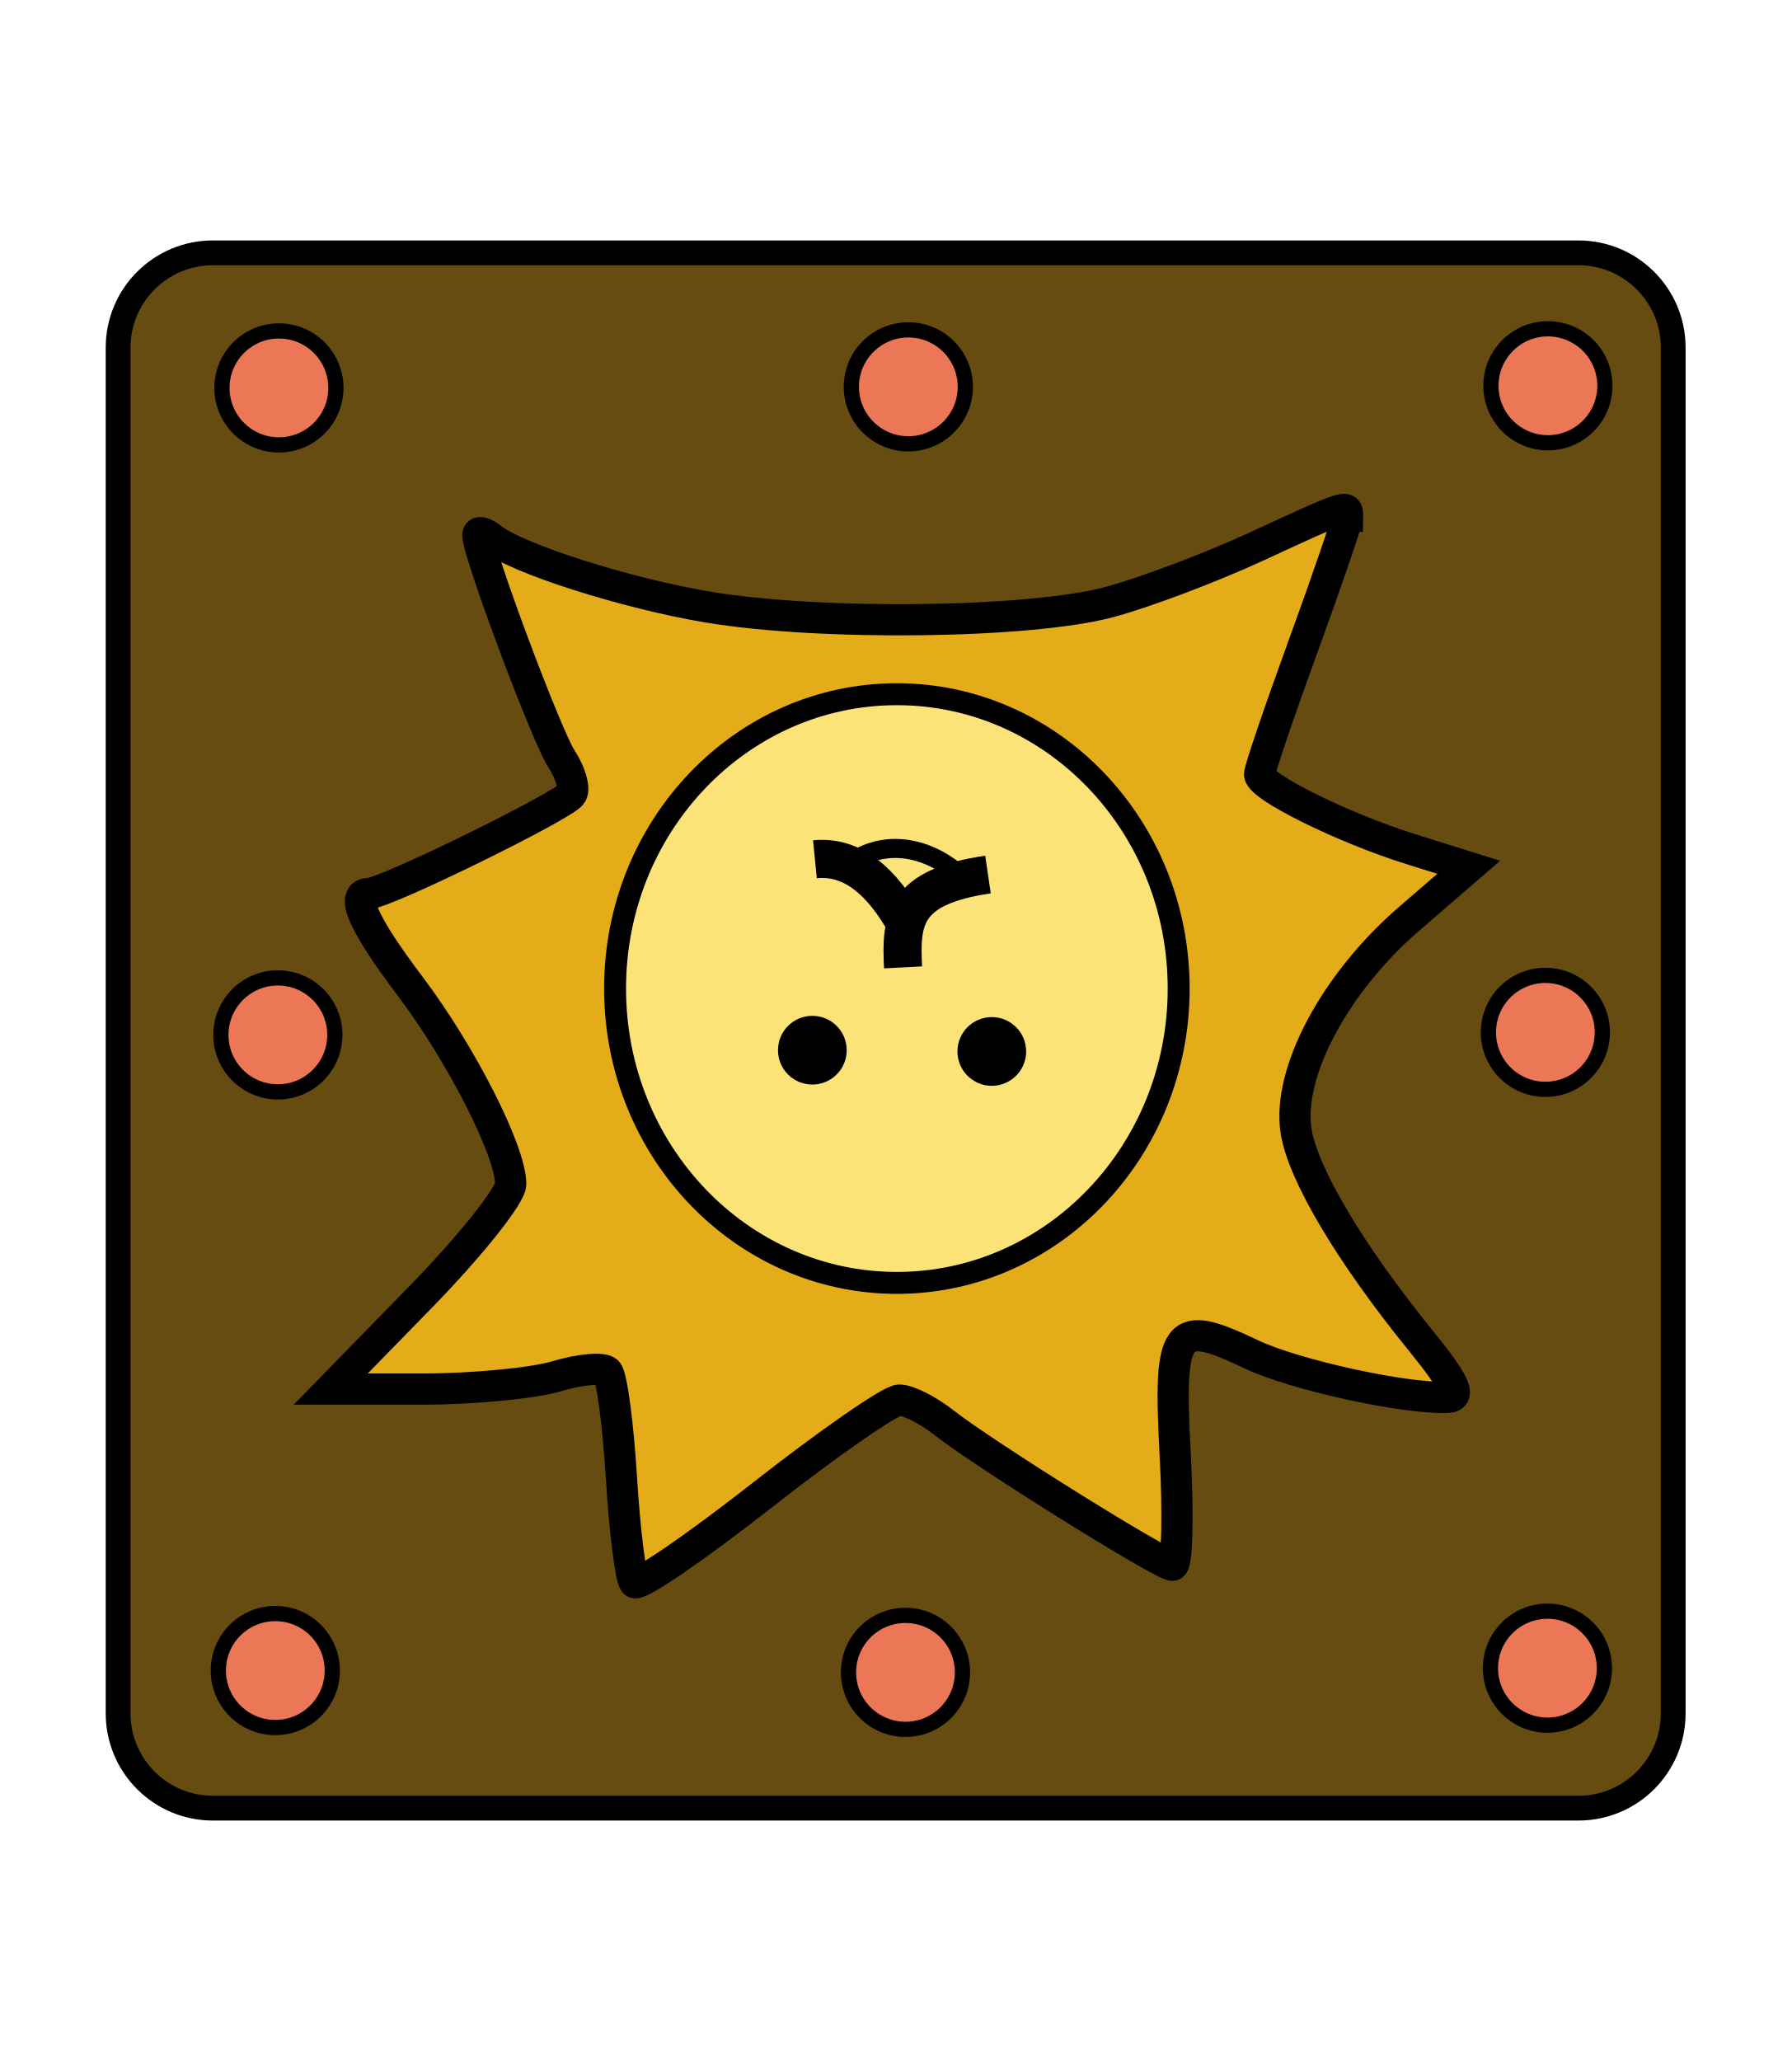
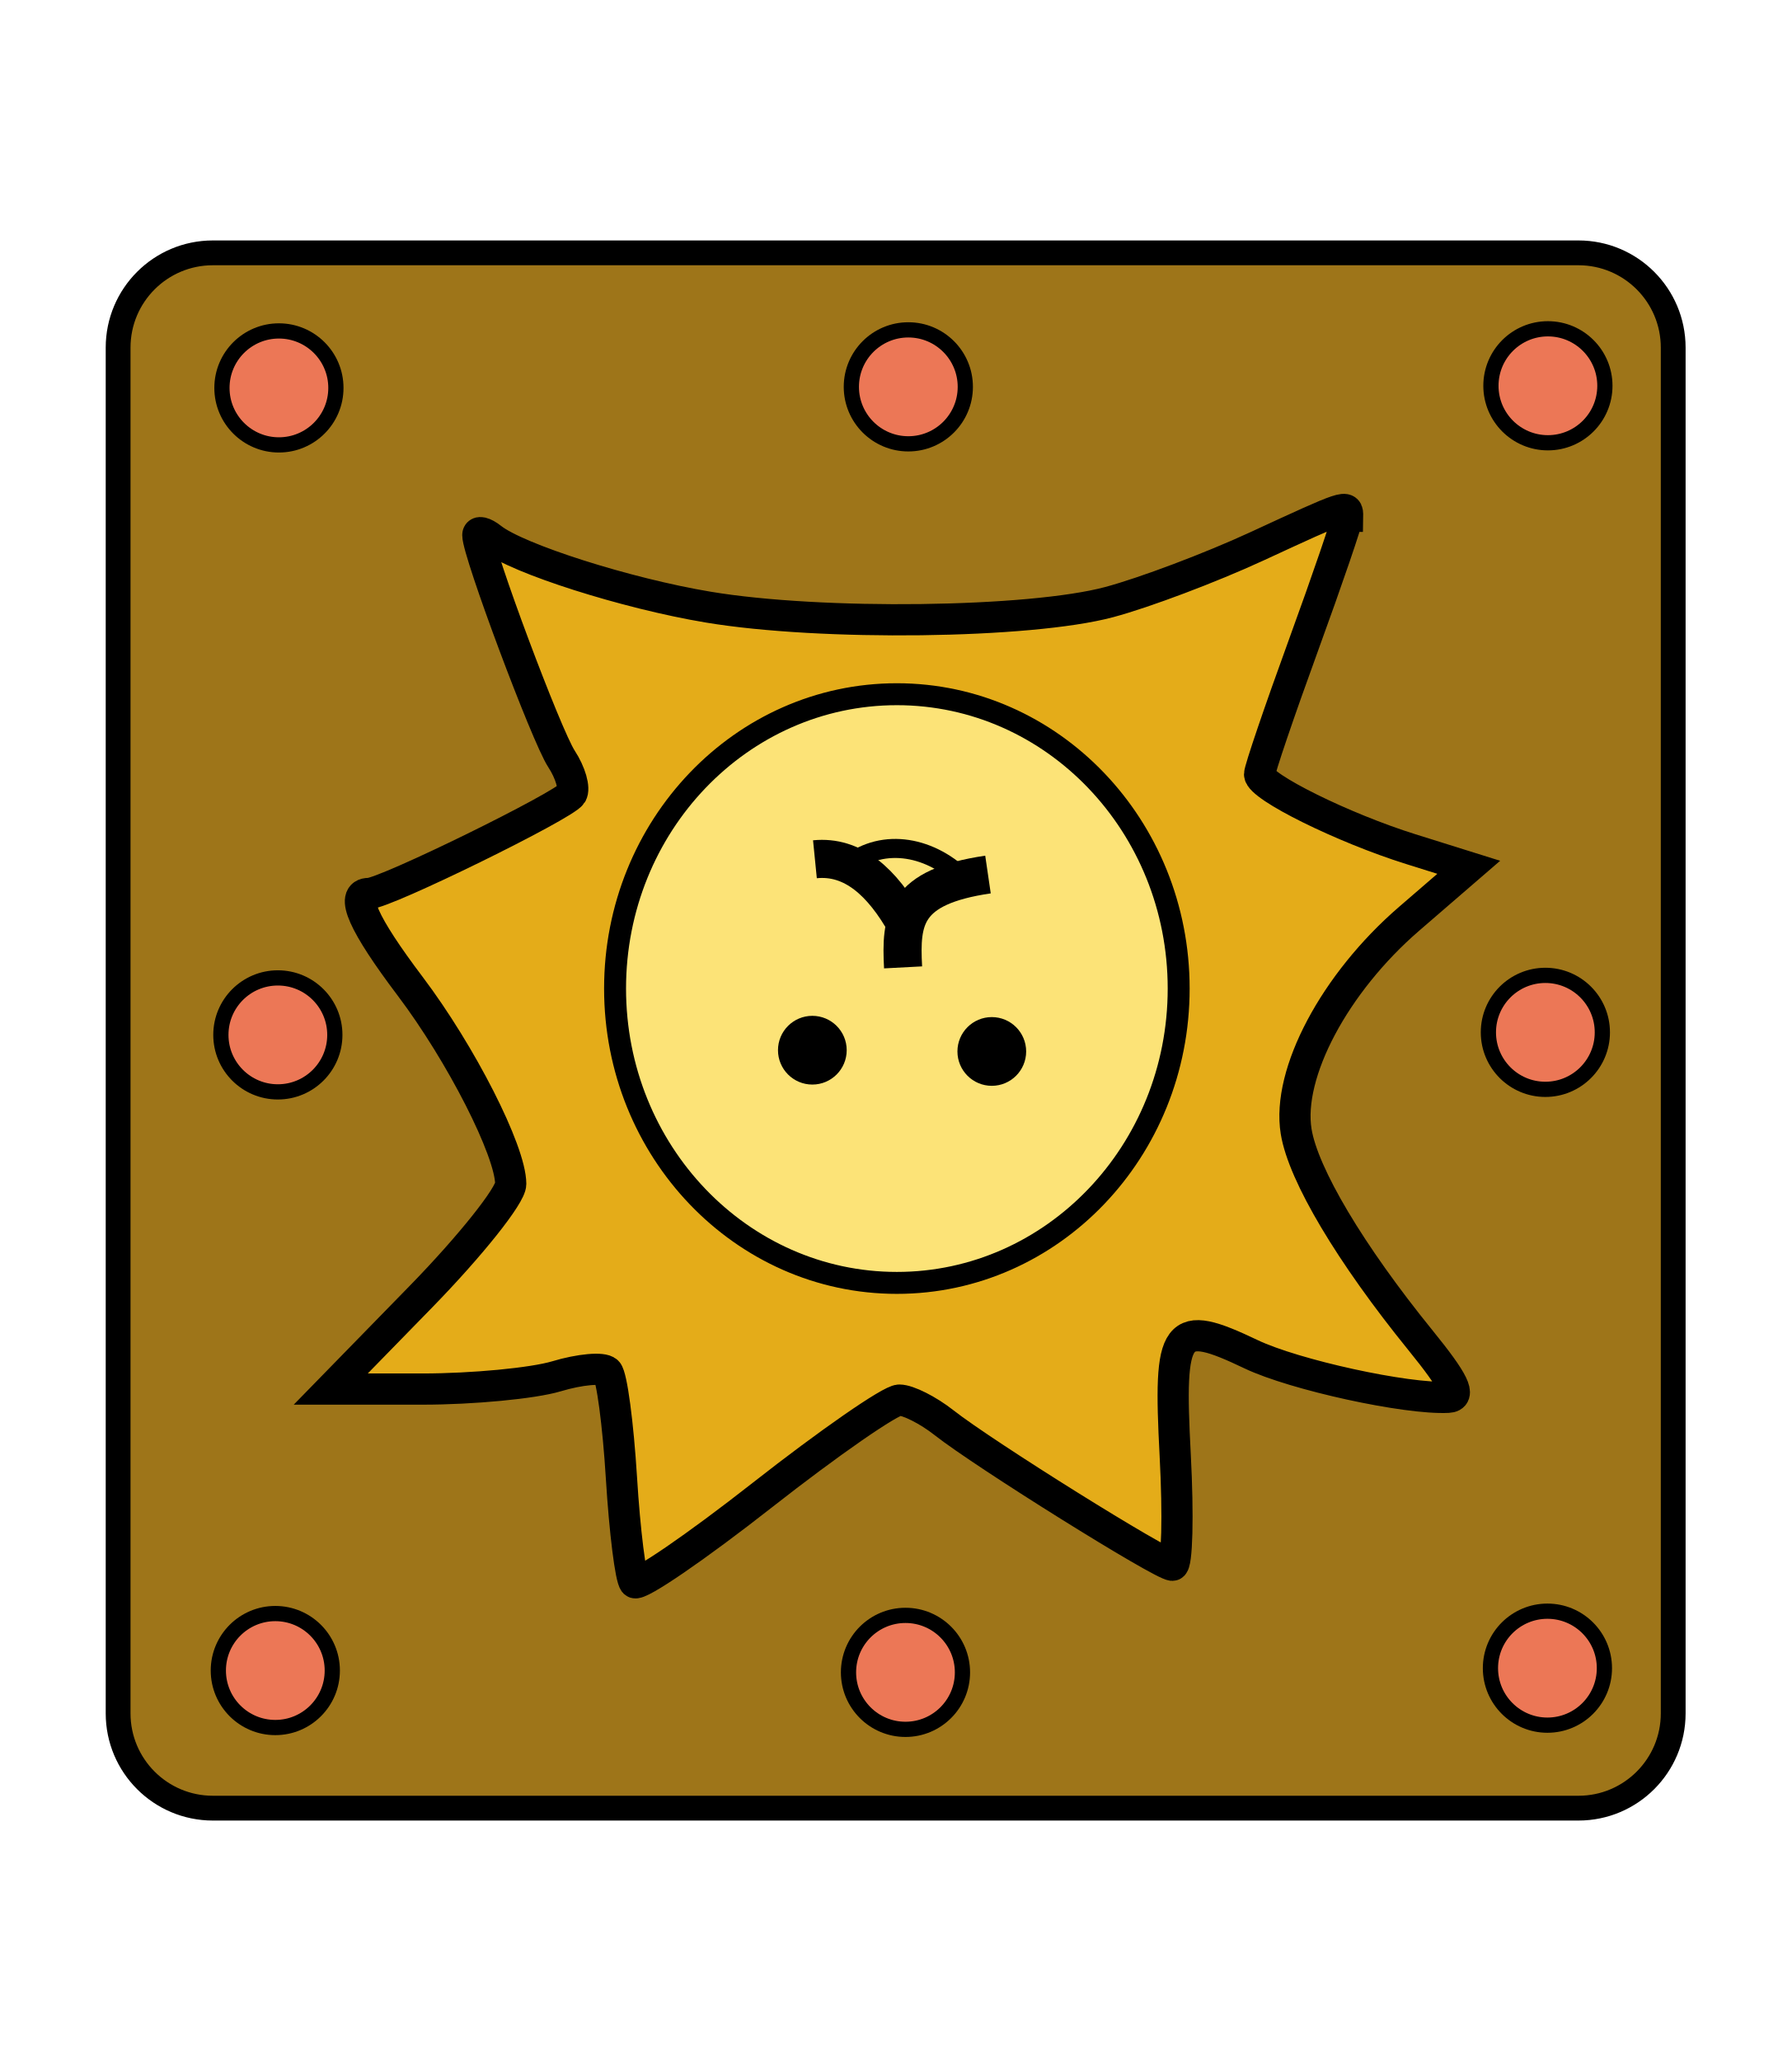
<svg xmlns="http://www.w3.org/2000/svg" id="svg4905" version="1.1" height="60" width="52.157">
  <defs id="defs4909" />
  <filter id="drop-shadow">
    <feGaussianBlur id="feGaussianBlur4880" stdDeviation="2" result="blur" in="SourceAlpha" />
    <feOffset id="feOffset4882" dy="2" dx="2" result="offsetBlur" />
    <feBlend id="feBlend4884" mode="normal" in2="offsetBlur" in="SourceGraphic" />
  </filter>
-   <rect ry="2.759" y="-52.639" x="-48.717" height="45.278" width="45.278" id="rect5497-2" style="opacity:1;fill:#664c10;fill-opacity:1;stroke:#000000;stroke-width:0.722;stroke-linecap:square;stroke-linejoin:miter;stroke-miterlimit:4;stroke-dasharray:none;stroke-opacity:1;paint-order:fill markers stroke" transform="scale(-1)" />
+   <rect ry="2.759" y="-52.639" x="-48.717" height="45.278" width="45.278" id="rect5497-2" style="opacity:1;fill:#9e7519;fill-opacity:1;stroke:#000000;stroke-width:0.722;stroke-linecap:square;stroke-linejoin:miter;stroke-miterlimit:4;stroke-dasharray:none;stroke-opacity:1;paint-order:fill markers stroke" transform="scale(-1)" />
  <g transform="matrix(-1.109088,0,0,-1.109088,-2.136284,421.1099)" id="g5958">
    <path id="path5748" d="m -37.302,366.138 c 0.002,-0.119 0.522,-1.641 1.156,-3.381 0.634,-1.74 1.153,-3.266 1.153,-3.391 0,-0.324 -2.195,-1.41 -3.974,-1.966 l -1.517,-0.475 1.567,-1.353 c 1.954,-1.687 3.212,-4.055 2.964,-5.581 -0.184,-1.132 -1.424,-3.214 -3.267,-5.485 -0.882,-1.086 -1.07,-1.476 -0.723,-1.493 1.098,-0.055 4.031,0.586 5.173,1.13 1.996,0.952 2.17,0.72 1.992,-2.65 -0.084,-1.589 -0.051,-2.889 0.073,-2.889 0.274,0 4.946,2.916 5.998,3.744 0.414,0.326 0.941,0.592 1.171,0.592 0.23,0 1.846,-1.12 3.591,-2.489 1.745,-1.369 3.257,-2.404 3.36,-2.301 0.103,0.103 0.258,1.342 0.345,2.754 0.087,1.412 0.254,2.663 0.372,2.781 0.118,0.118 0.719,0.064 1.334,-0.121 0.616,-0.184 2.201,-0.335 3.522,-0.335 h 2.403 l -2.364,2.422 c -1.3,1.332 -2.363,2.665 -2.361,2.963 0.004,0.867 1.3,3.413 2.639,5.187 1.235,1.636 1.591,2.437 1.084,2.437 -0.422,0 -5.138,2.313 -5.321,2.609 -0.09,0.146 0.029,0.562 0.266,0.924 0.399,0.611 2.196,5.418 2.196,5.874 0,0.112 -0.163,0.074 -0.361,-0.083 -0.682,-0.54 -3.543,-1.45 -5.682,-1.807 -2.966,-0.496 -8.443,-0.427 -10.531,0.131 -0.928,0.248 -2.67,0.905 -3.871,1.46 -2.39,1.104 -2.393,1.105 -2.388,0.792 z" style="opacity:1;fill:#e4ac19;stroke:#000000;stroke-width:0.819" />
    <ellipse style="opacity:1;fill:#fce377;fill-opacity:1;stroke:#000000;stroke-width:0.576;stroke-linecap:square;stroke-linejoin:miter;stroke-miterlimit:4;stroke-dasharray:none;stroke-opacity:1;paint-order:fill markers stroke" id="path5766" cx="-25.471" cy="-353.742" transform="scale(1,-1)" rx="7.398" ry="7.726" />
    <circle style="opacity:1;fill:#000000;fill-opacity:1;stroke:none;stroke-width:1.588;stroke-linecap:square;stroke-linejoin:miter;stroke-miterlimit:4;stroke-dasharray:none;stroke-opacity:1;paint-order:fill markers stroke" id="path5835" cx="-27.963" cy="352.091" r="0.902" />
    <g id="g5904" transform="translate(-0.7349918,1.5368)" style="stroke:#000000">
      <path id="path5881" d="m -24.99,353.862 c 0.64,1.147 1.41,1.836 2.405,1.737" style="fill:none;fill-rule:evenodd;stroke:#000000;stroke-width:1;stroke-linecap:butt;stroke-linejoin:miter;stroke-opacity:1" />
      <g id="g5898" style="stroke:#000000">
        <path style="fill:none;fill-rule:evenodd;stroke:#000000;stroke-width:1;stroke-linecap:butt;stroke-linejoin:miter;stroke-opacity:1" d="m -27.128,355.198 c 2.21,-0.323 2.295,-1.182 2.229,-2.437" id="path5879" />
        <path style="fill:none;fill-rule:evenodd;stroke:#000000;stroke-width:0.5;stroke-linecap:butt;stroke-linejoin:miter;stroke-opacity:1" d="m -26.553,355.019 c 0.906,0.936 2.165,1.151 3.071,0.449" id="path5883" />
      </g>
    </g>
    <circle style="opacity:1;fill:#000000;fill-opacity:1;stroke:none;stroke-width:1.588;stroke-linecap:square;stroke-linejoin:miter;stroke-miterlimit:4;stroke-dasharray:none;stroke-opacity:1;paint-order:fill markers stroke" id="path5835-6" cx="-23.252" cy="352.124" r="0.902" />
  </g>
  <circle r="1.659" cy="-48.564" cx="-45.055" id="path5973-0" style="opacity:1;fill:#ec7756;fill-opacity:1;stroke:#000000;stroke-width:0.443;stroke-linecap:square;stroke-linejoin:miter;stroke-miterlimit:4;stroke-dasharray:none;stroke-opacity:1;paint-order:fill markers stroke" transform="scale(-1)" />
  <circle r="1.659" cy="-48.686" cx="-26.364" id="path5973-1-6" style="opacity:1;fill:#ec7756;fill-opacity:1;stroke:#000000;stroke-width:0.443;stroke-linecap:square;stroke-linejoin:miter;stroke-miterlimit:4;stroke-dasharray:none;stroke-opacity:1;paint-order:fill markers stroke" transform="scale(-1)" />
  <circle r="1.659" cy="-48.633" cx="-8.016" id="path5973-1-8-1" style="opacity:1;fill:#ec7756;fill-opacity:1;stroke:#000000;stroke-width:0.443;stroke-linecap:square;stroke-linejoin:miter;stroke-miterlimit:4;stroke-dasharray:none;stroke-opacity:1;paint-order:fill markers stroke" transform="scale(-1)" />
  <circle r="1.659" cy="-30.054" cx="-44.995" id="path5973-1-7" style="opacity:1;fill:#ec7756;fill-opacity:1;stroke:#000000;stroke-width:0.443;stroke-linecap:square;stroke-linejoin:miter;stroke-miterlimit:4;stroke-dasharray:none;stroke-opacity:1;paint-order:fill markers stroke" transform="scale(-1)" />
  <circle r="1.659" cy="-30.128" cx="-8.09" id="path5973-1-9" style="opacity:1;fill:#ec7756;fill-opacity:1;stroke:#000000;stroke-width:0.443;stroke-linecap:square;stroke-linejoin:miter;stroke-miterlimit:4;stroke-dasharray:none;stroke-opacity:1;paint-order:fill markers stroke" transform="scale(-1)" />
  <circle r="1.659" cy="-11.231" cx="-45.069" id="path5973-1-2-5" style="opacity:1;fill:#ec7756;fill-opacity:1;stroke:#000000;stroke-width:0.443;stroke-linecap:square;stroke-linejoin:miter;stroke-miterlimit:4;stroke-dasharray:none;stroke-opacity:1;paint-order:fill markers stroke" transform="scale(-1)" />
  <circle r="1.659" cy="-11.262" cx="-26.447" id="path5973-1-0" style="opacity:1;fill:#ec7756;fill-opacity:1;stroke:#000000;stroke-width:0.443;stroke-linecap:square;stroke-linejoin:miter;stroke-miterlimit:4;stroke-dasharray:none;stroke-opacity:1;paint-order:fill markers stroke" transform="scale(-1)" />
  <circle r="1.659" cy="-11.293" cx="-8.121" id="path5973-1-23-5" style="opacity:1;fill:#ec7756;fill-opacity:1;stroke:#000000;stroke-width:0.443;stroke-linecap:square;stroke-linejoin:miter;stroke-miterlimit:4;stroke-dasharray:none;stroke-opacity:1;paint-order:fill markers stroke" transform="scale(-1)" />
</svg>
